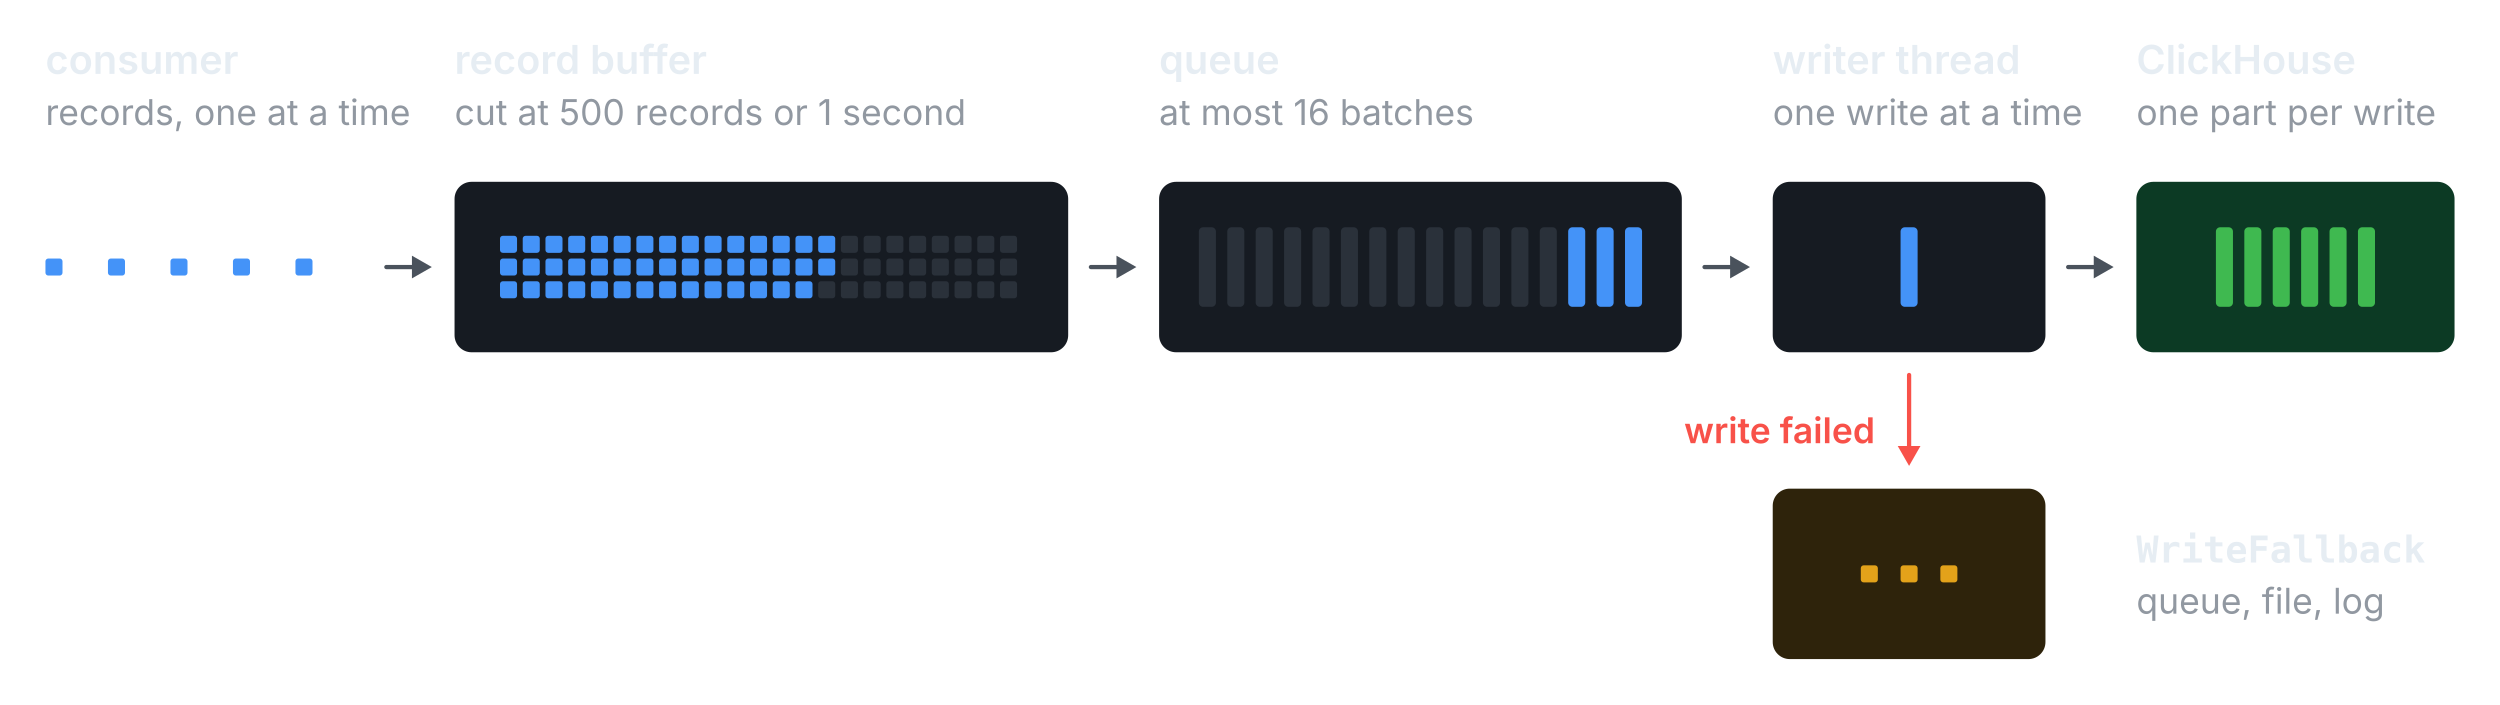
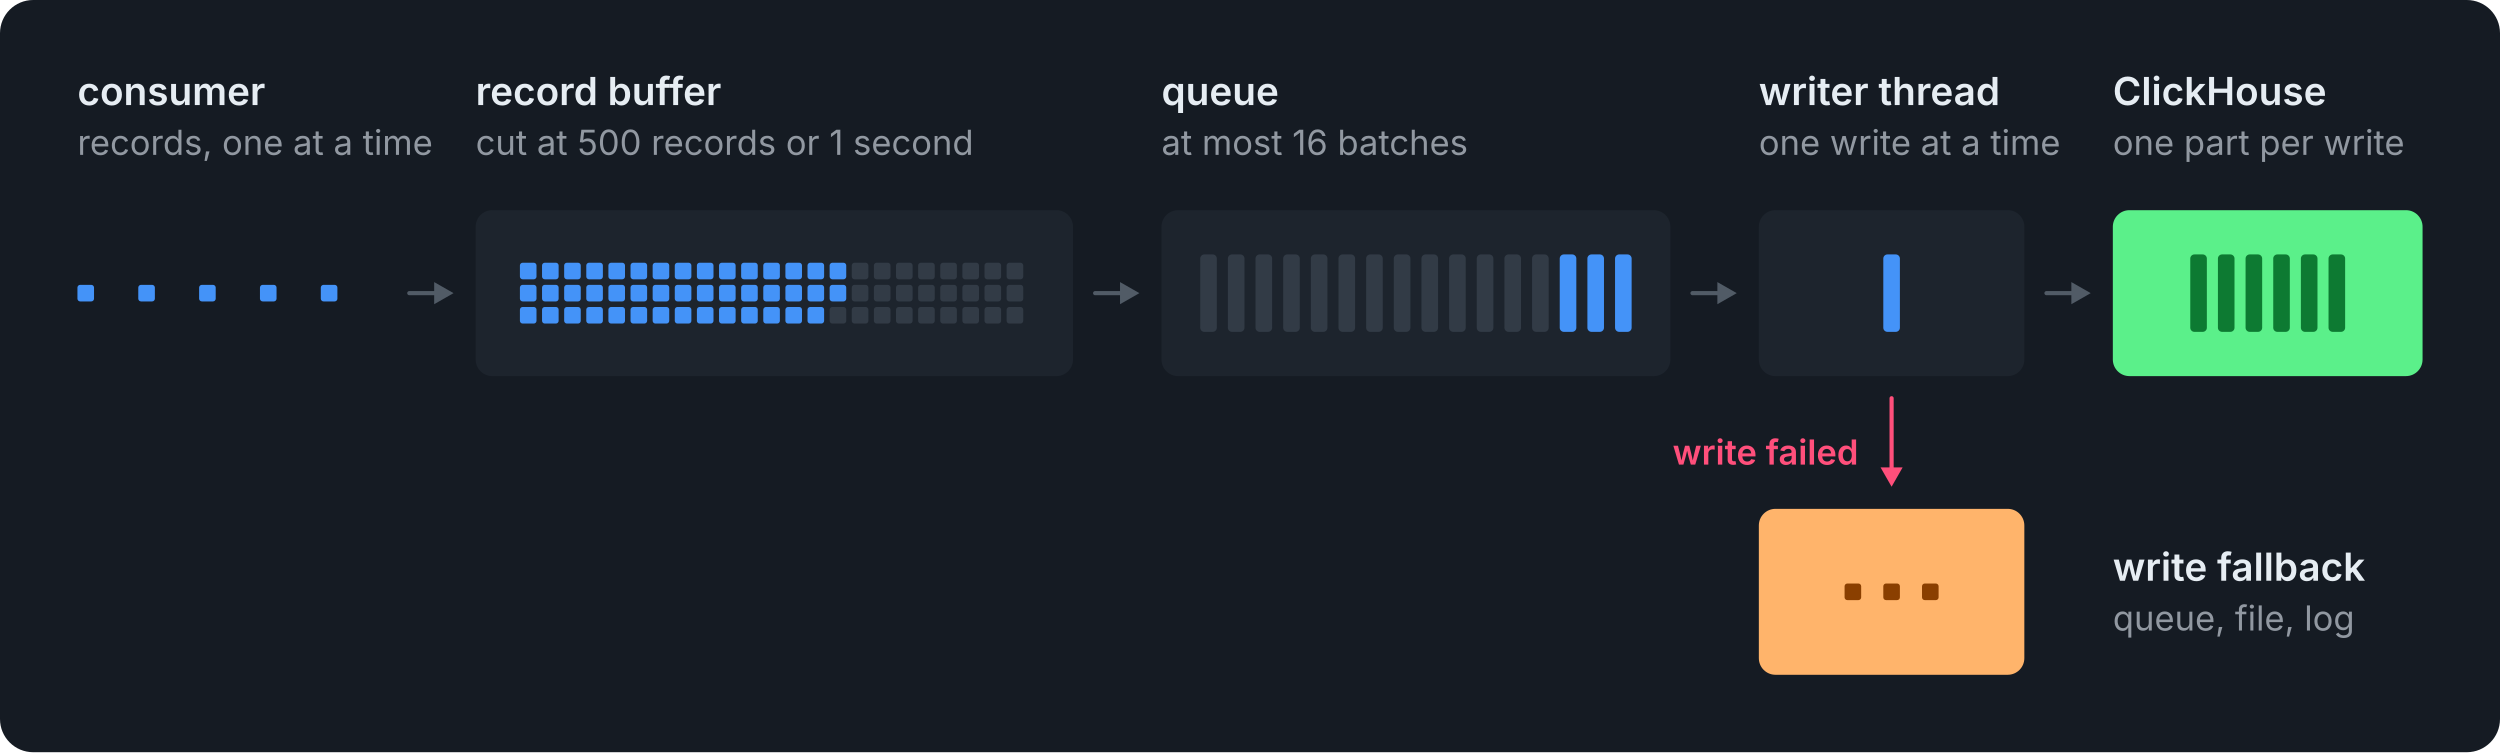
- <svg xmlns="http://www.w3.org/2000/svg" viewBox="0 0 880 248" width="880" height="248" role="img">
-   <text x="16.0" y="26.0" font-family="-apple-system, BlinkMacSystemFont, 'Segoe UI', Inter, Helvetica, Arial, sans-serif" font-size="14" font-weight="600" fill="#E6EDF3" text-anchor="start">consumer</text>
-   <text x="16.0" y="44.0" font-family="-apple-system, BlinkMacSystemFont, 'Segoe UI', Inter, Helvetica, Arial, sans-serif" font-size="12.5" font-weight="400" fill="#9198A1" text-anchor="start">records, one at a time</text>
-   <text x="160.0" y="26.0" font-family="-apple-system, BlinkMacSystemFont, 'Segoe UI', Inter, Helvetica, Arial, sans-serif" font-size="14" font-weight="600" fill="#E6EDF3" text-anchor="start">record buffer</text>
-   <text x="160.0" y="44.0" font-family="-apple-system, BlinkMacSystemFont, 'Segoe UI', Inter, Helvetica, Arial, sans-serif" font-size="12.5" font-weight="400" fill="#9198A1" text-anchor="start">cut at 500 records or 1 second</text>
-   <text x="408.0" y="26.0" font-family="-apple-system, BlinkMacSystemFont, 'Segoe UI', Inter, Helvetica, Arial, sans-serif" font-size="14" font-weight="600" fill="#E6EDF3" text-anchor="start">queue</text>
-   <text x="408.0" y="44.0" font-family="-apple-system, BlinkMacSystemFont, 'Segoe UI', Inter, Helvetica, Arial, sans-serif" font-size="12.5" font-weight="400" fill="#9198A1" text-anchor="start">at most 16 batches</text>
-   <text x="624.0" y="26.0" font-family="-apple-system, BlinkMacSystemFont, 'Segoe UI', Inter, Helvetica, Arial, sans-serif" font-size="14" font-weight="600" fill="#E6EDF3" text-anchor="start">writer thread</text>
-   <text x="624.0" y="44.0" font-family="-apple-system, BlinkMacSystemFont, 'Segoe UI', Inter, Helvetica, Arial, sans-serif" font-size="12.5" font-weight="400" fill="#9198A1" text-anchor="start">one write at a time</text>
-   <text x="752.0" y="26.0" font-family="-apple-system, BlinkMacSystemFont, 'Segoe UI', Inter, Helvetica, Arial, sans-serif" font-size="14" font-weight="600" fill="#E6EDF3" text-anchor="start">ClickHouse</text>
-   <text x="752.0" y="44.0" font-family="-apple-system, BlinkMacSystemFont, 'Segoe UI', Inter, Helvetica, Arial, sans-serif" font-size="12.5" font-weight="400" fill="#9198A1" text-anchor="start">one part per write</text>
-   <path d="M136,94.0 L146,94.0" stroke="#4A525C" stroke-width="1.5" fill="none" stroke-linecap="round" stroke-linejoin="round" />
-   <path d="M145,90.0 L152,94.0 L145,98.0 Z" fill="#4A525C" />
-   <path d="M384,94.0 L394,94.0" stroke="#4A525C" stroke-width="1.5" fill="none" stroke-linecap="round" stroke-linejoin="round" />
-   <path d="M393,90.0 L400,94.0 L393,98.0 Z" fill="#4A525C" />
-   <path d="M600,94.0 L610,94.0" stroke="#4A525C" stroke-width="1.5" fill="none" stroke-linecap="round" stroke-linejoin="round" />
-   <path d="M609,90.0 L616,94.0 L609,98.0 Z" fill="#4A525C" />
-   <path d="M728,94.0 L738,94.0" stroke="#4A525C" stroke-width="1.5" fill="none" stroke-linecap="round" stroke-linejoin="round" />
-   <path d="M737,90.0 L744,94.0 L737,98.0 Z" fill="#4A525C" />
-   <rect x="16.0" y="91.0" width="6.0" height="6.0" rx="1" fill="#4493F8" />
-   <rect x="38.0" y="91.0" width="6.0" height="6.0" rx="1" fill="#4493F8" />
-   <rect x="60.0" y="91.0" width="6.0" height="6.0" rx="1" fill="#4493F8" />
-   <rect x="82.0" y="91.0" width="6.0" height="6.0" rx="1" fill="#4493F8" />
-   <rect x="104.0" y="91.0" width="6.0" height="6.0" rx="1" fill="#4493F8" />
-   <rect x="160.0" y="64.0" width="216.0" height="60.0" rx="6" fill="#161B22" />
-   <rect x="176.0" y="83.0" width="6.0" height="6.0" rx="1" fill="#4493F8" />
-   <rect x="176.0" y="91.0" width="6.0" height="6.0" rx="1" fill="#4493F8" />
-   <rect x="176.0" y="99.0" width="6.0" height="6.0" rx="1" fill="#4493F8" />
-   <rect x="184.0" y="83.0" width="6.0" height="6.0" rx="1" fill="#4493F8" />
-   <rect x="184.0" y="91.0" width="6.0" height="6.0" rx="1" fill="#4493F8" />
-   <rect x="184.0" y="99.0" width="6.0" height="6.0" rx="1" fill="#4493F8" />
-   <rect x="192.0" y="83.0" width="6.0" height="6.0" rx="1" fill="#4493F8" />
-   <rect x="192.0" y="91.0" width="6.0" height="6.0" rx="1" fill="#4493F8" />
-   <rect x="192.0" y="99.0" width="6.0" height="6.0" rx="1" fill="#4493F8" />
-   <rect x="200.0" y="83.0" width="6.0" height="6.0" rx="1" fill="#4493F8" />
-   <rect x="200.0" y="91.0" width="6.0" height="6.0" rx="1" fill="#4493F8" />
-   <rect x="200.0" y="99.0" width="6.0" height="6.0" rx="1" fill="#4493F8" />
-   <rect x="208.0" y="83.0" width="6.0" height="6.0" rx="1" fill="#4493F8" />
-   <rect x="208.0" y="91.0" width="6.0" height="6.0" rx="1" fill="#4493F8" />
-   <rect x="208.0" y="99.0" width="6.0" height="6.0" rx="1" fill="#4493F8" />
-   <rect x="216.0" y="83.0" width="6.0" height="6.0" rx="1" fill="#4493F8" />
-   <rect x="216.0" y="91.0" width="6.0" height="6.0" rx="1" fill="#4493F8" />
-   <rect x="216.0" y="99.0" width="6.0" height="6.0" rx="1" fill="#4493F8" />
-   <rect x="224.0" y="83.0" width="6.0" height="6.0" rx="1" fill="#4493F8" />
-   <rect x="224.0" y="91.0" width="6.0" height="6.0" rx="1" fill="#4493F8" />
-   <rect x="224.0" y="99.0" width="6.0" height="6.0" rx="1" fill="#4493F8" />
-   <rect x="232.0" y="83.0" width="6.0" height="6.0" rx="1" fill="#4493F8" />
-   <rect x="232.0" y="91.0" width="6.0" height="6.0" rx="1" fill="#4493F8" />
-   <rect x="232.0" y="99.0" width="6.0" height="6.0" rx="1" fill="#4493F8" />
-   <rect x="240.0" y="83.0" width="6.0" height="6.0" rx="1" fill="#4493F8" />
-   <rect x="240.0" y="91.0" width="6.0" height="6.0" rx="1" fill="#4493F8" />
-   <rect x="240.0" y="99.0" width="6.0" height="6.0" rx="1" fill="#4493F8" />
-   <rect x="248.0" y="83.0" width="6.0" height="6.0" rx="1" fill="#4493F8" />
-   <rect x="248.0" y="91.0" width="6.0" height="6.0" rx="1" fill="#4493F8" />
-   <rect x="248.0" y="99.0" width="6.0" height="6.0" rx="1" fill="#4493F8" />
-   <rect x="256.0" y="83.0" width="6.0" height="6.0" rx="1" fill="#4493F8" />
-   <rect x="256.0" y="91.0" width="6.0" height="6.0" rx="1" fill="#4493F8" />
-   <rect x="256.0" y="99.0" width="6.0" height="6.0" rx="1" fill="#4493F8" />
-   <rect x="264.0" y="83.0" width="6.0" height="6.0" rx="1" fill="#4493F8" />
-   <rect x="264.0" y="91.0" width="6.0" height="6.0" rx="1" fill="#4493F8" />
-   <rect x="264.0" y="99.0" width="6.0" height="6.0" rx="1" fill="#4493F8" />
-   <rect x="272.0" y="83.0" width="6.0" height="6.0" rx="1" fill="#4493F8" />
-   <rect x="272.0" y="91.0" width="6.0" height="6.0" rx="1" fill="#4493F8" />
-   <rect x="272.0" y="99.0" width="6.0" height="6.0" rx="1" fill="#4493F8" />
-   <rect x="280.0" y="83.0" width="6.0" height="6.0" rx="1" fill="#4493F8" />
-   <rect x="280.0" y="91.0" width="6.0" height="6.0" rx="1" fill="#4493F8" />
-   <rect x="280.0" y="99.0" width="6.0" height="6.0" rx="1" fill="#4493F8" />
-   <rect x="288.0" y="83.0" width="6.0" height="6.0" rx="1" fill="#4493F8" />
-   <rect x="288.0" y="91.0" width="6.0" height="6.0" rx="1" fill="#4493F8" />
-   <rect x="288.0" y="99.0" width="6.0" height="6.0" rx="1" fill="#2A313A" />
-   <rect x="296.0" y="83.0" width="6.0" height="6.0" rx="1" fill="#2A313A" />
-   <rect x="296.0" y="91.0" width="6.0" height="6.0" rx="1" fill="#2A313A" />
-   <rect x="296.0" y="99.0" width="6.0" height="6.0" rx="1" fill="#2A313A" />
-   <rect x="304.0" y="83.0" width="6.0" height="6.0" rx="1" fill="#2A313A" />
-   <rect x="304.0" y="91.0" width="6.0" height="6.0" rx="1" fill="#2A313A" />
-   <rect x="304.0" y="99.0" width="6.0" height="6.0" rx="1" fill="#2A313A" />
-   <rect x="312.0" y="83.0" width="6.0" height="6.0" rx="1" fill="#2A313A" />
-   <rect x="312.0" y="91.0" width="6.0" height="6.0" rx="1" fill="#2A313A" />
-   <rect x="312.0" y="99.0" width="6.0" height="6.0" rx="1" fill="#2A313A" />
-   <rect x="320.0" y="83.0" width="6.0" height="6.0" rx="1" fill="#2A313A" />
-   <rect x="320.0" y="91.0" width="6.0" height="6.0" rx="1" fill="#2A313A" />
-   <rect x="320.0" y="99.0" width="6.0" height="6.0" rx="1" fill="#2A313A" />
-   <rect x="328.0" y="83.0" width="6.0" height="6.0" rx="1" fill="#2A313A" />
-   <rect x="328.0" y="91.0" width="6.0" height="6.0" rx="1" fill="#2A313A" />
-   <rect x="328.0" y="99.0" width="6.0" height="6.0" rx="1" fill="#2A313A" />
-   <rect x="336.0" y="83.0" width="6.0" height="6.0" rx="1" fill="#2A313A" />
-   <rect x="336.0" y="91.0" width="6.0" height="6.0" rx="1" fill="#2A313A" />
-   <rect x="336.0" y="99.0" width="6.0" height="6.0" rx="1" fill="#2A313A" />
-   <rect x="344.0" y="83.0" width="6.0" height="6.0" rx="1" fill="#2A313A" />
-   <rect x="344.0" y="91.0" width="6.0" height="6.0" rx="1" fill="#2A313A" />
-   <rect x="344.0" y="99.0" width="6.0" height="6.0" rx="1" fill="#2A313A" />
-   <rect x="352.0" y="83.0" width="6.0" height="6.0" rx="1" fill="#2A313A" />
-   <rect x="352.0" y="91.0" width="6.0" height="6.0" rx="1" fill="#2A313A" />
-   <rect x="352.0" y="99.0" width="6.0" height="6.0" rx="1" fill="#2A313A" />
-   <rect x="408.0" y="64.0" width="184.0" height="60.0" rx="6" fill="#161B22" />
-   <rect x="422.0" y="80.0" width="6.0" height="28.0" rx="1.5" fill="#2A313A" />
-   <rect x="432.0" y="80.0" width="6.0" height="28.0" rx="1.5" fill="#2A313A" />
-   <rect x="442.0" y="80.0" width="6.0" height="28.0" rx="1.5" fill="#2A313A" />
-   <rect x="452.0" y="80.0" width="6.0" height="28.0" rx="1.5" fill="#2A313A" />
-   <rect x="462.0" y="80.0" width="6.0" height="28.0" rx="1.5" fill="#2A313A" />
-   <rect x="472.0" y="80.0" width="6.0" height="28.0" rx="1.5" fill="#2A313A" />
-   <rect x="482.0" y="80.0" width="6.0" height="28.0" rx="1.5" fill="#2A313A" />
-   <rect x="492.0" y="80.0" width="6.0" height="28.0" rx="1.5" fill="#2A313A" />
-   <rect x="502.0" y="80.0" width="6.0" height="28.0" rx="1.5" fill="#2A313A" />
-   <rect x="512.0" y="80.0" width="6.0" height="28.0" rx="1.5" fill="#2A313A" />
-   <rect x="522.0" y="80.0" width="6.0" height="28.0" rx="1.5" fill="#2A313A" />
-   <rect x="532.0" y="80.0" width="6.0" height="28.0" rx="1.5" fill="#2A313A" />
-   <rect x="542.0" y="80.0" width="6.0" height="28.0" rx="1.5" fill="#2A313A" />
-   <rect x="552.0" y="80.0" width="6.0" height="28.0" rx="1.5" fill="#4493F8" />
-   <rect x="562.0" y="80.0" width="6.0" height="28.0" rx="1.5" fill="#4493F8" />
-   <rect x="572.0" y="80.0" width="6.0" height="28.0" rx="1.5" fill="#4493F8" />
-   <rect x="624.0" y="64.0" width="96.0" height="60.0" rx="6" fill="#161B22" />
-   <rect x="669.0" y="80.0" width="6.0" height="28.0" rx="1.5" fill="#4493F8" />
-   <rect x="752.0" y="64.0" width="112.0" height="60.0" rx="6" fill="#0C3A24" />
-   <rect x="780.0" y="80.0" width="6.0" height="28.0" rx="1.5" fill="#3FB950" />
-   <rect x="790.0" y="80.0" width="6.0" height="28.0" rx="1.5" fill="#3FB950" />
-   <rect x="800.0" y="80.0" width="6.0" height="28.0" rx="1.5" fill="#3FB950" />
-   <rect x="810.0" y="80.0" width="6.0" height="28.0" rx="1.5" fill="#3FB950" />
-   <rect x="820.0" y="80.0" width="6.0" height="28.0" rx="1.5" fill="#3FB950" />
-   <rect x="830.0" y="80.0" width="6.0" height="28.0" rx="1.5" fill="#3FB950" />
-   <rect x="624.0" y="172.0" width="96.0" height="60.0" rx="6" fill="#2E230B" />
-   <rect x="655.0" y="199.0" width="6.0" height="6.0" rx="1" fill="#E3A21A" />
-   <rect x="669.0" y="199.0" width="6.0" height="6.0" rx="1" fill="#E3A21A" />
-   <rect x="683.0" y="199.0" width="6.0" height="6.0" rx="1" fill="#E3A21A" />
-   <path d="M672.0,132 L672.0,158" stroke="#F85149" stroke-width="1.5" fill="none" stroke-linecap="round" stroke-linejoin="round" />
-   <path d="M668.0,157 L672.0,164 L676.0,157 Z" fill="#F85149" />
-   <text x="660.0" y="156.0" font-family="-apple-system, BlinkMacSystemFont, 'Segoe UI', Inter, Helvetica, Arial, sans-serif" font-size="12.5" font-weight="600" fill="#F85149" text-anchor="end">write failed</text>
-   <text x="752.0" y="198.0" font-family="ui-monospace, SFMono-Regular, 'SF Mono', Menlo, Consolas, monospace" font-size="13" font-weight="600" fill="#E6EDF3" text-anchor="start">WriteFallback</text>
-   <text x="752.0" y="216.0" font-family="-apple-system, BlinkMacSystemFont, 'Segoe UI', Inter, Helvetica, Arial, sans-serif" font-size="12.5" font-weight="400" fill="#9198A1" text-anchor="start">queue, file, log</text>
+ <svg xmlns="http://www.w3.org/2000/svg" viewBox="0 0 904 272" width="904" height="272" role="img">
+   <rect width="904" height="272" rx="12" fill="#151B23" />
+   <g transform="translate(12,12)">
+     <text x="16.0" y="26.0" font-family="-apple-system, BlinkMacSystemFont, 'Segoe UI', Inter, Helvetica, Arial, sans-serif" font-size="14" font-weight="600" fill="#E6EDF3" text-anchor="start">consumer</text>
+     <text x="16.0" y="44.0" font-family="-apple-system, BlinkMacSystemFont, 'Segoe UI', Inter, Helvetica, Arial, sans-serif" font-size="12.5" font-weight="400" fill="#9198A1" text-anchor="start">records, one at a time</text>
+     <text x="160.0" y="26.0" font-family="-apple-system, BlinkMacSystemFont, 'Segoe UI', Inter, Helvetica, Arial, sans-serif" font-size="14" font-weight="600" fill="#E6EDF3" text-anchor="start">record buffer</text>
+     <text x="160.0" y="44.0" font-family="-apple-system, BlinkMacSystemFont, 'Segoe UI', Inter, Helvetica, Arial, sans-serif" font-size="12.5" font-weight="400" fill="#9198A1" text-anchor="start">cut at 500 records or 1 second</text>
+     <text x="408.0" y="26.0" font-family="-apple-system, BlinkMacSystemFont, 'Segoe UI', Inter, Helvetica, Arial, sans-serif" font-size="14" font-weight="600" fill="#E6EDF3" text-anchor="start">queue</text>
+     <text x="408.0" y="44.0" font-family="-apple-system, BlinkMacSystemFont, 'Segoe UI', Inter, Helvetica, Arial, sans-serif" font-size="12.5" font-weight="400" fill="#9198A1" text-anchor="start">at most 16 batches</text>
+     <text x="624.0" y="26.0" font-family="-apple-system, BlinkMacSystemFont, 'Segoe UI', Inter, Helvetica, Arial, sans-serif" font-size="14" font-weight="600" fill="#E6EDF3" text-anchor="start">writer thread</text>
+     <text x="624.0" y="44.0" font-family="-apple-system, BlinkMacSystemFont, 'Segoe UI', Inter, Helvetica, Arial, sans-serif" font-size="12.5" font-weight="400" fill="#9198A1" text-anchor="start">one write at a time</text>
+     <text x="752.0" y="26.0" font-family="-apple-system, BlinkMacSystemFont, 'Segoe UI', Inter, Helvetica, Arial, sans-serif" font-size="14" font-weight="600" fill="#E6EDF3" text-anchor="start">ClickHouse</text>
+     <text x="752.0" y="44.0" font-family="-apple-system, BlinkMacSystemFont, 'Segoe UI', Inter, Helvetica, Arial, sans-serif" font-size="12.5" font-weight="400" fill="#9198A1" text-anchor="start">one part per write</text>
+     <path d="M136,94.0 L146,94.0" stroke="#515B66" stroke-width="1.5" fill="none" stroke-linecap="round" stroke-linejoin="round" />
+     <path d="M145,90.0 L152,94.0 L145,98.0 Z" fill="#515B66" />
+     <path d="M384,94.0 L394,94.0" stroke="#515B66" stroke-width="1.5" fill="none" stroke-linecap="round" stroke-linejoin="round" />
+     <path d="M393,90.0 L400,94.0 L393,98.0 Z" fill="#515B66" />
+     <path d="M600,94.0 L610,94.0" stroke="#515B66" stroke-width="1.5" fill="none" stroke-linecap="round" stroke-linejoin="round" />
+     <path d="M609,90.0 L616,94.0 L609,98.0 Z" fill="#515B66" />
+     <path d="M728,94.0 L738,94.0" stroke="#515B66" stroke-width="1.5" fill="none" stroke-linecap="round" stroke-linejoin="round" />
+     <path d="M737,90.0 L744,94.0 L737,98.0 Z" fill="#515B66" />
+     <rect x="16.0" y="91.0" width="6.0" height="6.0" rx="1" fill="#4493F8" />
+     <rect x="38.0" y="91.0" width="6.0" height="6.0" rx="1" fill="#4493F8" />
+     <rect x="60.0" y="91.0" width="6.0" height="6.0" rx="1" fill="#4493F8" />
+     <rect x="82.0" y="91.0" width="6.0" height="6.0" rx="1" fill="#4493F8" />
+     <rect x="104.0" y="91.0" width="6.0" height="6.0" rx="1" fill="#4493F8" />
+     <rect x="160.0" y="64.0" width="216.0" height="60.0" rx="6" fill="#1D242D" />
+     <rect x="176.0" y="83.0" width="6.0" height="6.0" rx="1" fill="#4493F8" />
+     <rect x="176.0" y="91.0" width="6.0" height="6.0" rx="1" fill="#4493F8" />
+     <rect x="176.0" y="99.0" width="6.0" height="6.0" rx="1" fill="#4493F8" />
+     <rect x="184.0" y="83.0" width="6.0" height="6.0" rx="1" fill="#4493F8" />
+     <rect x="184.0" y="91.0" width="6.0" height="6.0" rx="1" fill="#4493F8" />
+     <rect x="184.0" y="99.0" width="6.0" height="6.0" rx="1" fill="#4493F8" />
+     <rect x="192.0" y="83.0" width="6.0" height="6.0" rx="1" fill="#4493F8" />
+     <rect x="192.0" y="91.0" width="6.0" height="6.0" rx="1" fill="#4493F8" />
+     <rect x="192.0" y="99.0" width="6.0" height="6.0" rx="1" fill="#4493F8" />
+     <rect x="200.0" y="83.0" width="6.0" height="6.0" rx="1" fill="#4493F8" />
+     <rect x="200.0" y="91.0" width="6.0" height="6.0" rx="1" fill="#4493F8" />
+     <rect x="200.0" y="99.0" width="6.0" height="6.0" rx="1" fill="#4493F8" />
+     <rect x="208.0" y="83.0" width="6.0" height="6.0" rx="1" fill="#4493F8" />
+     <rect x="208.0" y="91.0" width="6.0" height="6.0" rx="1" fill="#4493F8" />
+     <rect x="208.0" y="99.0" width="6.0" height="6.0" rx="1" fill="#4493F8" />
+     <rect x="216.0" y="83.0" width="6.0" height="6.0" rx="1" fill="#4493F8" />
+     <rect x="216.0" y="91.0" width="6.0" height="6.0" rx="1" fill="#4493F8" />
+     <rect x="216.0" y="99.0" width="6.0" height="6.0" rx="1" fill="#4493F8" />
+     <rect x="224.0" y="83.0" width="6.0" height="6.0" rx="1" fill="#4493F8" />
+     <rect x="224.0" y="91.0" width="6.0" height="6.0" rx="1" fill="#4493F8" />
+     <rect x="224.0" y="99.0" width="6.0" height="6.0" rx="1" fill="#4493F8" />
+     <rect x="232.0" y="83.0" width="6.0" height="6.0" rx="1" fill="#4493F8" />
+     <rect x="232.0" y="91.0" width="6.0" height="6.0" rx="1" fill="#4493F8" />
+     <rect x="232.0" y="99.0" width="6.0" height="6.0" rx="1" fill="#4493F8" />
+     <rect x="240.0" y="83.0" width="6.0" height="6.0" rx="1" fill="#4493F8" />
+     <rect x="240.0" y="91.0" width="6.0" height="6.0" rx="1" fill="#4493F8" />
+     <rect x="240.0" y="99.0" width="6.0" height="6.0" rx="1" fill="#4493F8" />
+     <rect x="248.0" y="83.0" width="6.0" height="6.0" rx="1" fill="#4493F8" />
+     <rect x="248.0" y="91.0" width="6.0" height="6.0" rx="1" fill="#4493F8" />
+     <rect x="248.0" y="99.0" width="6.0" height="6.0" rx="1" fill="#4493F8" />
+     <rect x="256.0" y="83.0" width="6.0" height="6.0" rx="1" fill="#4493F8" />
+     <rect x="256.0" y="91.0" width="6.0" height="6.0" rx="1" fill="#4493F8" />
+     <rect x="256.0" y="99.0" width="6.0" height="6.0" rx="1" fill="#4493F8" />
+     <rect x="264.0" y="83.0" width="6.0" height="6.0" rx="1" fill="#4493F8" />
+     <rect x="264.0" y="91.0" width="6.0" height="6.0" rx="1" fill="#4493F8" />
+     <rect x="264.0" y="99.0" width="6.0" height="6.0" rx="1" fill="#4493F8" />
+     <rect x="272.0" y="83.0" width="6.0" height="6.0" rx="1" fill="#4493F8" />
+     <rect x="272.0" y="91.0" width="6.0" height="6.0" rx="1" fill="#4493F8" />
+     <rect x="272.0" y="99.0" width="6.0" height="6.0" rx="1" fill="#4493F8" />
+     <rect x="280.0" y="83.0" width="6.0" height="6.0" rx="1" fill="#4493F8" />
+     <rect x="280.0" y="91.0" width="6.0" height="6.0" rx="1" fill="#4493F8" />
+     <rect x="280.0" y="99.0" width="6.0" height="6.0" rx="1" fill="#4493F8" />
+     <rect x="288.0" y="83.0" width="6.0" height="6.0" rx="1" fill="#4493F8" />
+     <rect x="288.0" y="91.0" width="6.0" height="6.0" rx="1" fill="#4493F8" />
+     <rect x="288.0" y="99.0" width="6.0" height="6.0" rx="1" fill="#323B46" />
+     <rect x="296.0" y="83.0" width="6.0" height="6.0" rx="1" fill="#323B46" />
+     <rect x="296.0" y="91.0" width="6.0" height="6.0" rx="1" fill="#323B46" />
+     <rect x="296.0" y="99.0" width="6.0" height="6.0" rx="1" fill="#323B46" />
+     <rect x="304.0" y="83.0" width="6.0" height="6.0" rx="1" fill="#323B46" />
+     <rect x="304.0" y="91.0" width="6.0" height="6.0" rx="1" fill="#323B46" />
+     <rect x="304.0" y="99.0" width="6.0" height="6.0" rx="1" fill="#323B46" />
+     <rect x="312.0" y="83.0" width="6.0" height="6.0" rx="1" fill="#323B46" />
+     <rect x="312.0" y="91.0" width="6.0" height="6.0" rx="1" fill="#323B46" />
+     <rect x="312.0" y="99.0" width="6.0" height="6.0" rx="1" fill="#323B46" />
+     <rect x="320.0" y="83.0" width="6.0" height="6.0" rx="1" fill="#323B46" />
+     <rect x="320.0" y="91.0" width="6.0" height="6.0" rx="1" fill="#323B46" />
+     <rect x="320.0" y="99.0" width="6.0" height="6.0" rx="1" fill="#323B46" />
+     <rect x="328.0" y="83.0" width="6.0" height="6.0" rx="1" fill="#323B46" />
+     <rect x="328.0" y="91.0" width="6.0" height="6.0" rx="1" fill="#323B46" />
+     <rect x="328.0" y="99.0" width="6.0" height="6.0" rx="1" fill="#323B46" />
+     <rect x="336.0" y="83.0" width="6.0" height="6.0" rx="1" fill="#323B46" />
+     <rect x="336.0" y="91.0" width="6.0" height="6.0" rx="1" fill="#323B46" />
+     <rect x="336.0" y="99.0" width="6.0" height="6.0" rx="1" fill="#323B46" />
+     <rect x="344.0" y="83.0" width="6.0" height="6.0" rx="1" fill="#323B46" />
+     <rect x="344.0" y="91.0" width="6.0" height="6.0" rx="1" fill="#323B46" />
+     <rect x="344.0" y="99.0" width="6.0" height="6.0" rx="1" fill="#323B46" />
+     <rect x="352.0" y="83.0" width="6.0" height="6.0" rx="1" fill="#323B46" />
+     <rect x="352.0" y="91.0" width="6.0" height="6.0" rx="1" fill="#323B46" />
+     <rect x="352.0" y="99.0" width="6.0" height="6.0" rx="1" fill="#323B46" />
+     <rect x="408.0" y="64.0" width="184.0" height="60.0" rx="6" fill="#1D242D" />
+     <rect x="422.0" y="80.0" width="6.0" height="28.0" rx="1.5" fill="#323B46" />
+     <rect x="432.0" y="80.0" width="6.0" height="28.0" rx="1.5" fill="#323B46" />
+     <rect x="442.0" y="80.0" width="6.0" height="28.0" rx="1.5" fill="#323B46" />
+     <rect x="452.0" y="80.0" width="6.0" height="28.0" rx="1.5" fill="#323B46" />
+     <rect x="462.0" y="80.0" width="6.0" height="28.0" rx="1.5" fill="#323B46" />
+     <rect x="472.0" y="80.0" width="6.0" height="28.0" rx="1.5" fill="#323B46" />
+     <rect x="482.0" y="80.0" width="6.0" height="28.0" rx="1.5" fill="#323B46" />
+     <rect x="492.0" y="80.0" width="6.0" height="28.0" rx="1.5" fill="#323B46" />
+     <rect x="502.0" y="80.0" width="6.0" height="28.0" rx="1.5" fill="#323B46" />
+     <rect x="512.0" y="80.0" width="6.0" height="28.0" rx="1.5" fill="#323B46" />
+     <rect x="522.0" y="80.0" width="6.0" height="28.0" rx="1.5" fill="#323B46" />
+     <rect x="532.0" y="80.0" width="6.0" height="28.0" rx="1.5" fill="#323B46" />
+     <rect x="542.0" y="80.0" width="6.0" height="28.0" rx="1.5" fill="#323B46" />
+     <rect x="552.0" y="80.0" width="6.0" height="28.0" rx="1.5" fill="#4493F8" />
+     <rect x="562.0" y="80.0" width="6.0" height="28.0" rx="1.5" fill="#4493F8" />
+     <rect x="572.0" y="80.0" width="6.0" height="28.0" rx="1.5" fill="#4493F8" />
+     <rect x="624.0" y="64.0" width="96.0" height="60.0" rx="6" fill="#1D242D" />
+     <rect x="669.0" y="80.0" width="6.0" height="28.0" rx="1.5" fill="#4493F8" />
+     <rect x="752.0" y="64.0" width="112.0" height="60.0" rx="6" fill="#5BF08A" />
+     <rect x="780.0" y="80.0" width="6.0" height="28.0" rx="1.5" fill="#0D7A32" />
+     <rect x="790.0" y="80.0" width="6.0" height="28.0" rx="1.5" fill="#0D7A32" />
+     <rect x="800.0" y="80.0" width="6.0" height="28.0" rx="1.5" fill="#0D7A32" />
+     <rect x="810.0" y="80.0" width="6.0" height="28.0" rx="1.5" fill="#0D7A32" />
+     <rect x="820.0" y="80.0" width="6.0" height="28.0" rx="1.5" fill="#0D7A32" />
+     <rect x="830.0" y="80.0" width="6.0" height="28.0" rx="1.5" fill="#0D7A32" />
+     <rect x="624.0" y="172.0" width="96.0" height="60.0" rx="6" fill="#FFB46B" />
+     <rect x="655.0" y="199.0" width="6.0" height="6.0" rx="1" fill="#8A3F00" />
+     <rect x="669.0" y="199.0" width="6.0" height="6.0" rx="1" fill="#8A3F00" />
+     <rect x="683.0" y="199.0" width="6.0" height="6.0" rx="1" fill="#8A3F00" />
+     <path d="M672.0,132 L672.0,158" stroke="#FF4F7B" stroke-width="1.5" fill="none" stroke-linecap="round" stroke-linejoin="round" />
+     <path d="M668.0,157 L672.0,164 L676.0,157 Z" fill="#FF4F7B" />
+     <text x="660.0" y="156.0" font-family="-apple-system, BlinkMacSystemFont, 'Segoe UI', Inter, Helvetica, Arial, sans-serif" font-size="12.5" font-weight="600" fill="#FF4F7B" text-anchor="end">write failed</text>
+     <text x="752.0" y="198.0" font-family="-apple-system, BlinkMacSystemFont, 'Segoe UI', Inter, Helvetica, Arial, sans-serif" font-size="14" font-weight="600" fill="#E6EDF3" text-anchor="start">write fallback</text>
+     <text x="752.0" y="216.0" font-family="-apple-system, BlinkMacSystemFont, 'Segoe UI', Inter, Helvetica, Arial, sans-serif" font-size="12.5" font-weight="400" fill="#9198A1" text-anchor="start">queue, file, log</text>
+   </g>
</svg>
